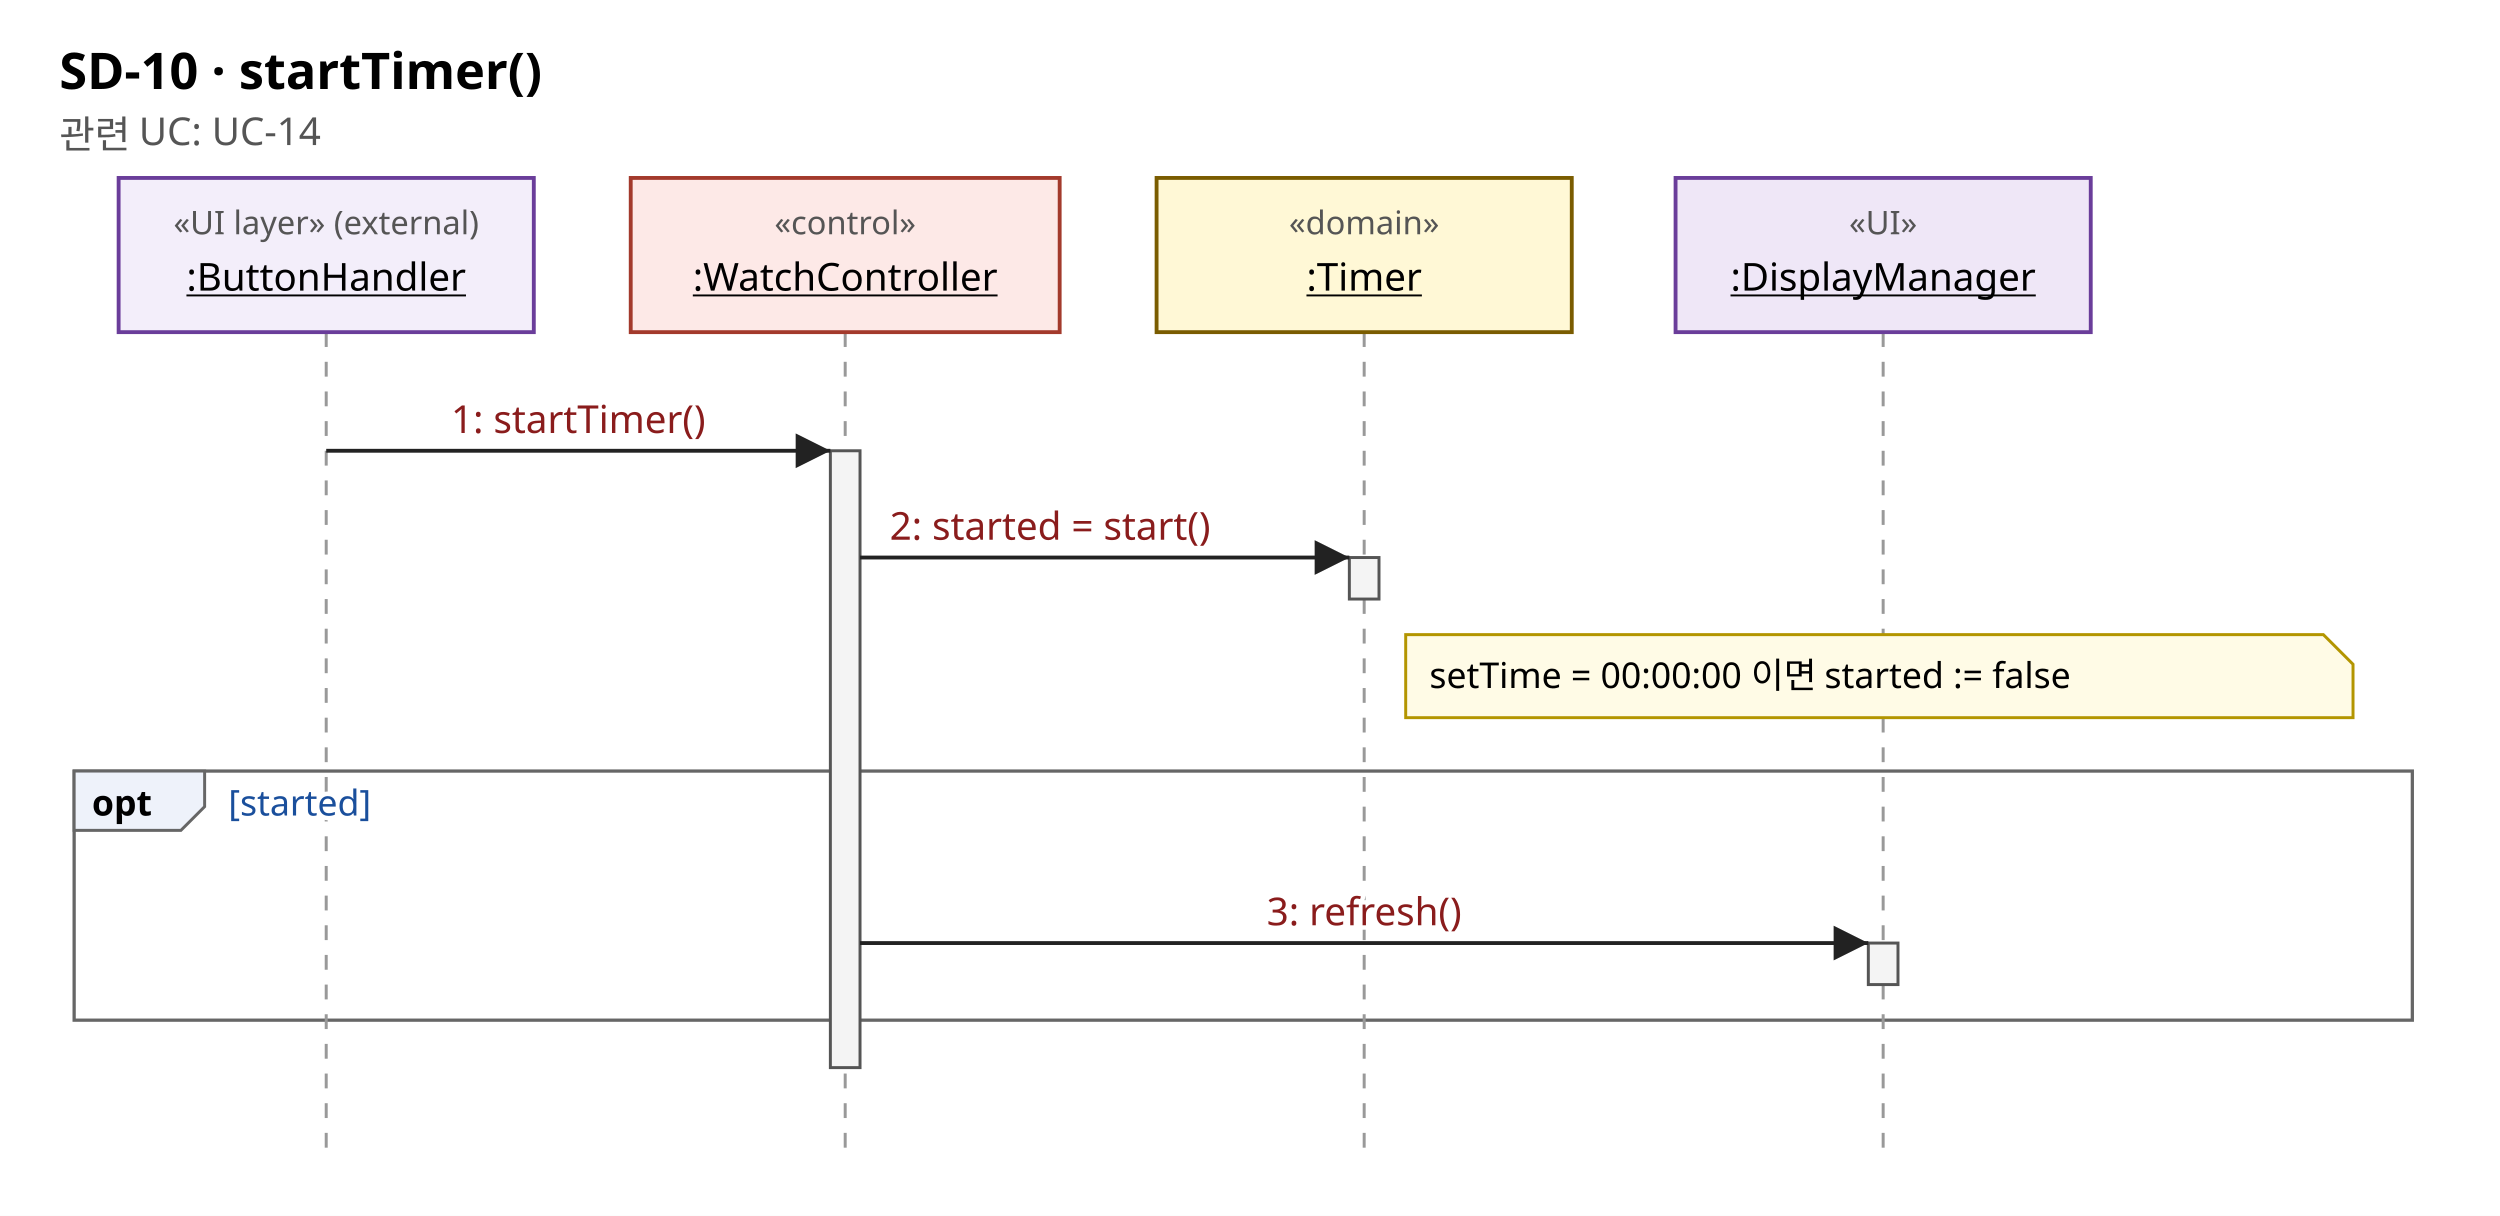
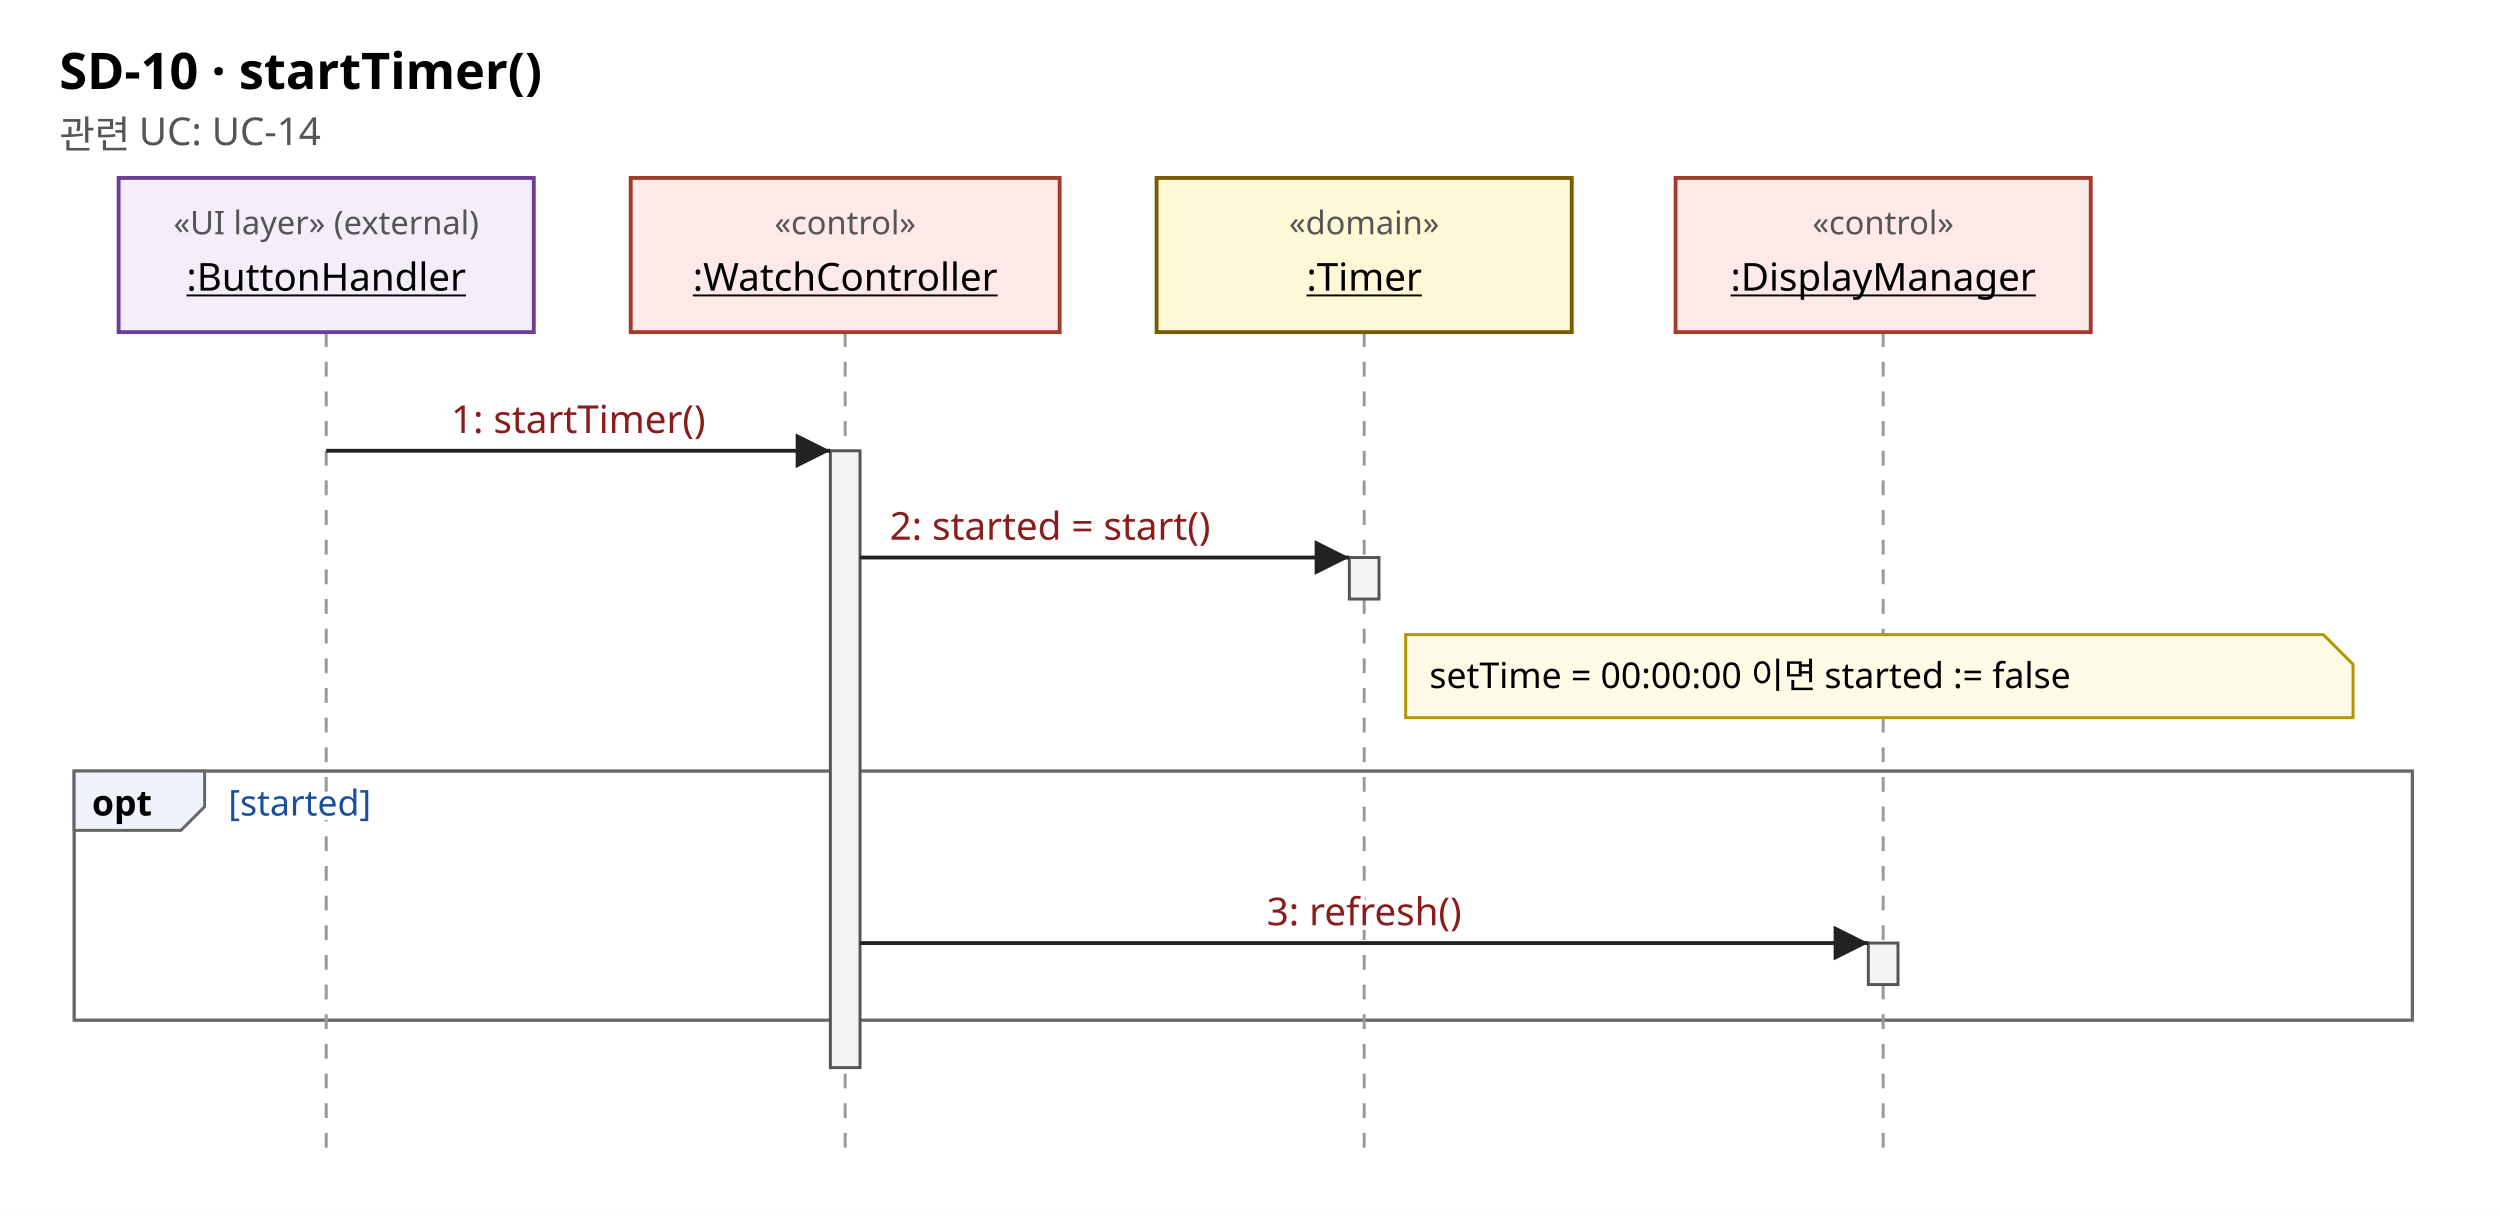
<svg xmlns="http://www.w3.org/2000/svg" width="843" height="410" viewBox="0 0 843 410" font-family="Malgun Gothic, Apple SD Gothic Neo, Noto Sans KR, WenQuanYi Zen Hei, sans-serif">
  <defs>
    <marker id="f" viewBox="0 0 10 10" refX="10" refY="5" markerWidth="9" markerHeight="9" orient="auto">
      <path d="M0,0 L10,5 L0,10 z" fill="#222" />
    </marker>
  </defs>
  <rect width="843" height="410" fill="#fff" />
  <text x="20" y="30" font-size="17" font-weight="bold">SD-10 · startTimer()</text>
  <text x="20" y="50" font-size="13" fill="#555">관련 UC: UC-14</text>
  <rect x="25" y="260" width="788.44" height="84" fill="none" stroke="#666" stroke-width="1.1" />
  <path d="M25,260 h44 v12 l-8,8 h-36 z" fill="#eef2fa" stroke="#666" />
  <text x="31" y="275" font-size="12" font-weight="bold">opt</text>
  <line x1="110" y1="112" x2="110" y2="390" stroke="#999" stroke-dasharray="5 5" />
  <rect x="40.0" y="60" width="140" height="52" fill="#f3eefa" stroke="#6a3d9a" stroke-width="1.3" />
  <text x="110" y="79" text-anchor="middle" font-size="11" fill="#555">«UI layer» (external)</text>
  <text x="110" y="98" text-anchor="middle" font-size="13" text-decoration="underline">:ButtonHandler</text>
  <line x1="285" y1="112" x2="285" y2="390" stroke="#999" stroke-dasharray="5 5" />
  <rect x="212.68" y="60" width="144.64" height="52" fill="#fde9e7" stroke="#a33a2c" stroke-width="1.3" />
  <text x="285" y="79" text-anchor="middle" font-size="11" fill="#555">«control»</text>
  <text x="285" y="98" text-anchor="middle" font-size="13" text-decoration="underline">:WatchController</text>
  <line x1="460" y1="112" x2="460" y2="390" stroke="#999" stroke-dasharray="5 5" />
  <rect x="390.0" y="60" width="140" height="52" fill="#fff8d6" stroke="#7a5c00" stroke-width="1.3" />
  <text x="460" y="79" text-anchor="middle" font-size="11" fill="#555">«domain»</text>
  <text x="460" y="98" text-anchor="middle" font-size="13" text-decoration="underline">:Timer</text>
  <line x1="635" y1="112" x2="635" y2="390" stroke="#999" stroke-dasharray="5 5" />
-   <rect x="565.0" y="60" width="140" height="52" fill="#efe7f7" stroke="#6a3d9a" stroke-width="1.3" />
-   <text x="635" y="79" text-anchor="middle" font-size="11" fill="#555">«UI»</text>
+   <rect x="565.0" y="60" width="140" height="52" fill="#fde9e7" stroke="#a33a2c" stroke-width="1.3" />
+   <text x="635" y="79" text-anchor="middle" font-size="11" fill="#555">«control»</text>
  <text x="635" y="98" text-anchor="middle" font-size="13" text-decoration="underline">:DisplayManager</text>
  <rect x="455" y="188" width="10" height="14" fill="#f4f4f4" stroke="#555" />
  <rect x="630" y="318" width="10" height="14" fill="#f4f4f4" stroke="#555" />
  <rect x="280" y="152" width="10" height="208" fill="#f4f4f4" stroke="#555" />
  <line x1="110" y1="152" x2="280" y2="152" stroke="#222" stroke-width="1.3" marker-end="url(#f)" />
  <text x="195.0" y="146" text-anchor="middle" font-size="13" fill="#8a1c1c" stroke="#fff" stroke-width="3" paint-order="stroke">1: startTimer()</text>
  <line x1="290" y1="188" x2="455" y2="188" stroke="#222" stroke-width="1.3" marker-end="url(#f)" />
  <text x="300" y="182" font-size="13" fill="#8a1c1c" stroke="#fff" stroke-width="3" paint-order="stroke">2: started = start()</text>
  <path d="M474,214 h309.44 l10,10 v18 h-319.44 z" fill="#fffbe6" stroke="#b39500" />
  <text x="482" y="232" font-size="12">setTime = 00:00:00 이면 started := false</text>
  <line x1="290" y1="318" x2="630" y2="318" stroke="#222" stroke-width="1.3" marker-end="url(#f)" />
  <text x="460.0" y="312" text-anchor="middle" font-size="13" fill="#8a1c1c" stroke="#fff" stroke-width="3" paint-order="stroke">3: refresh()</text>
  <text x="77" y="275" font-size="12" fill="#1a4f9c" stroke="#fff" stroke-width="3" paint-order="stroke">[started]</text>
</svg>
